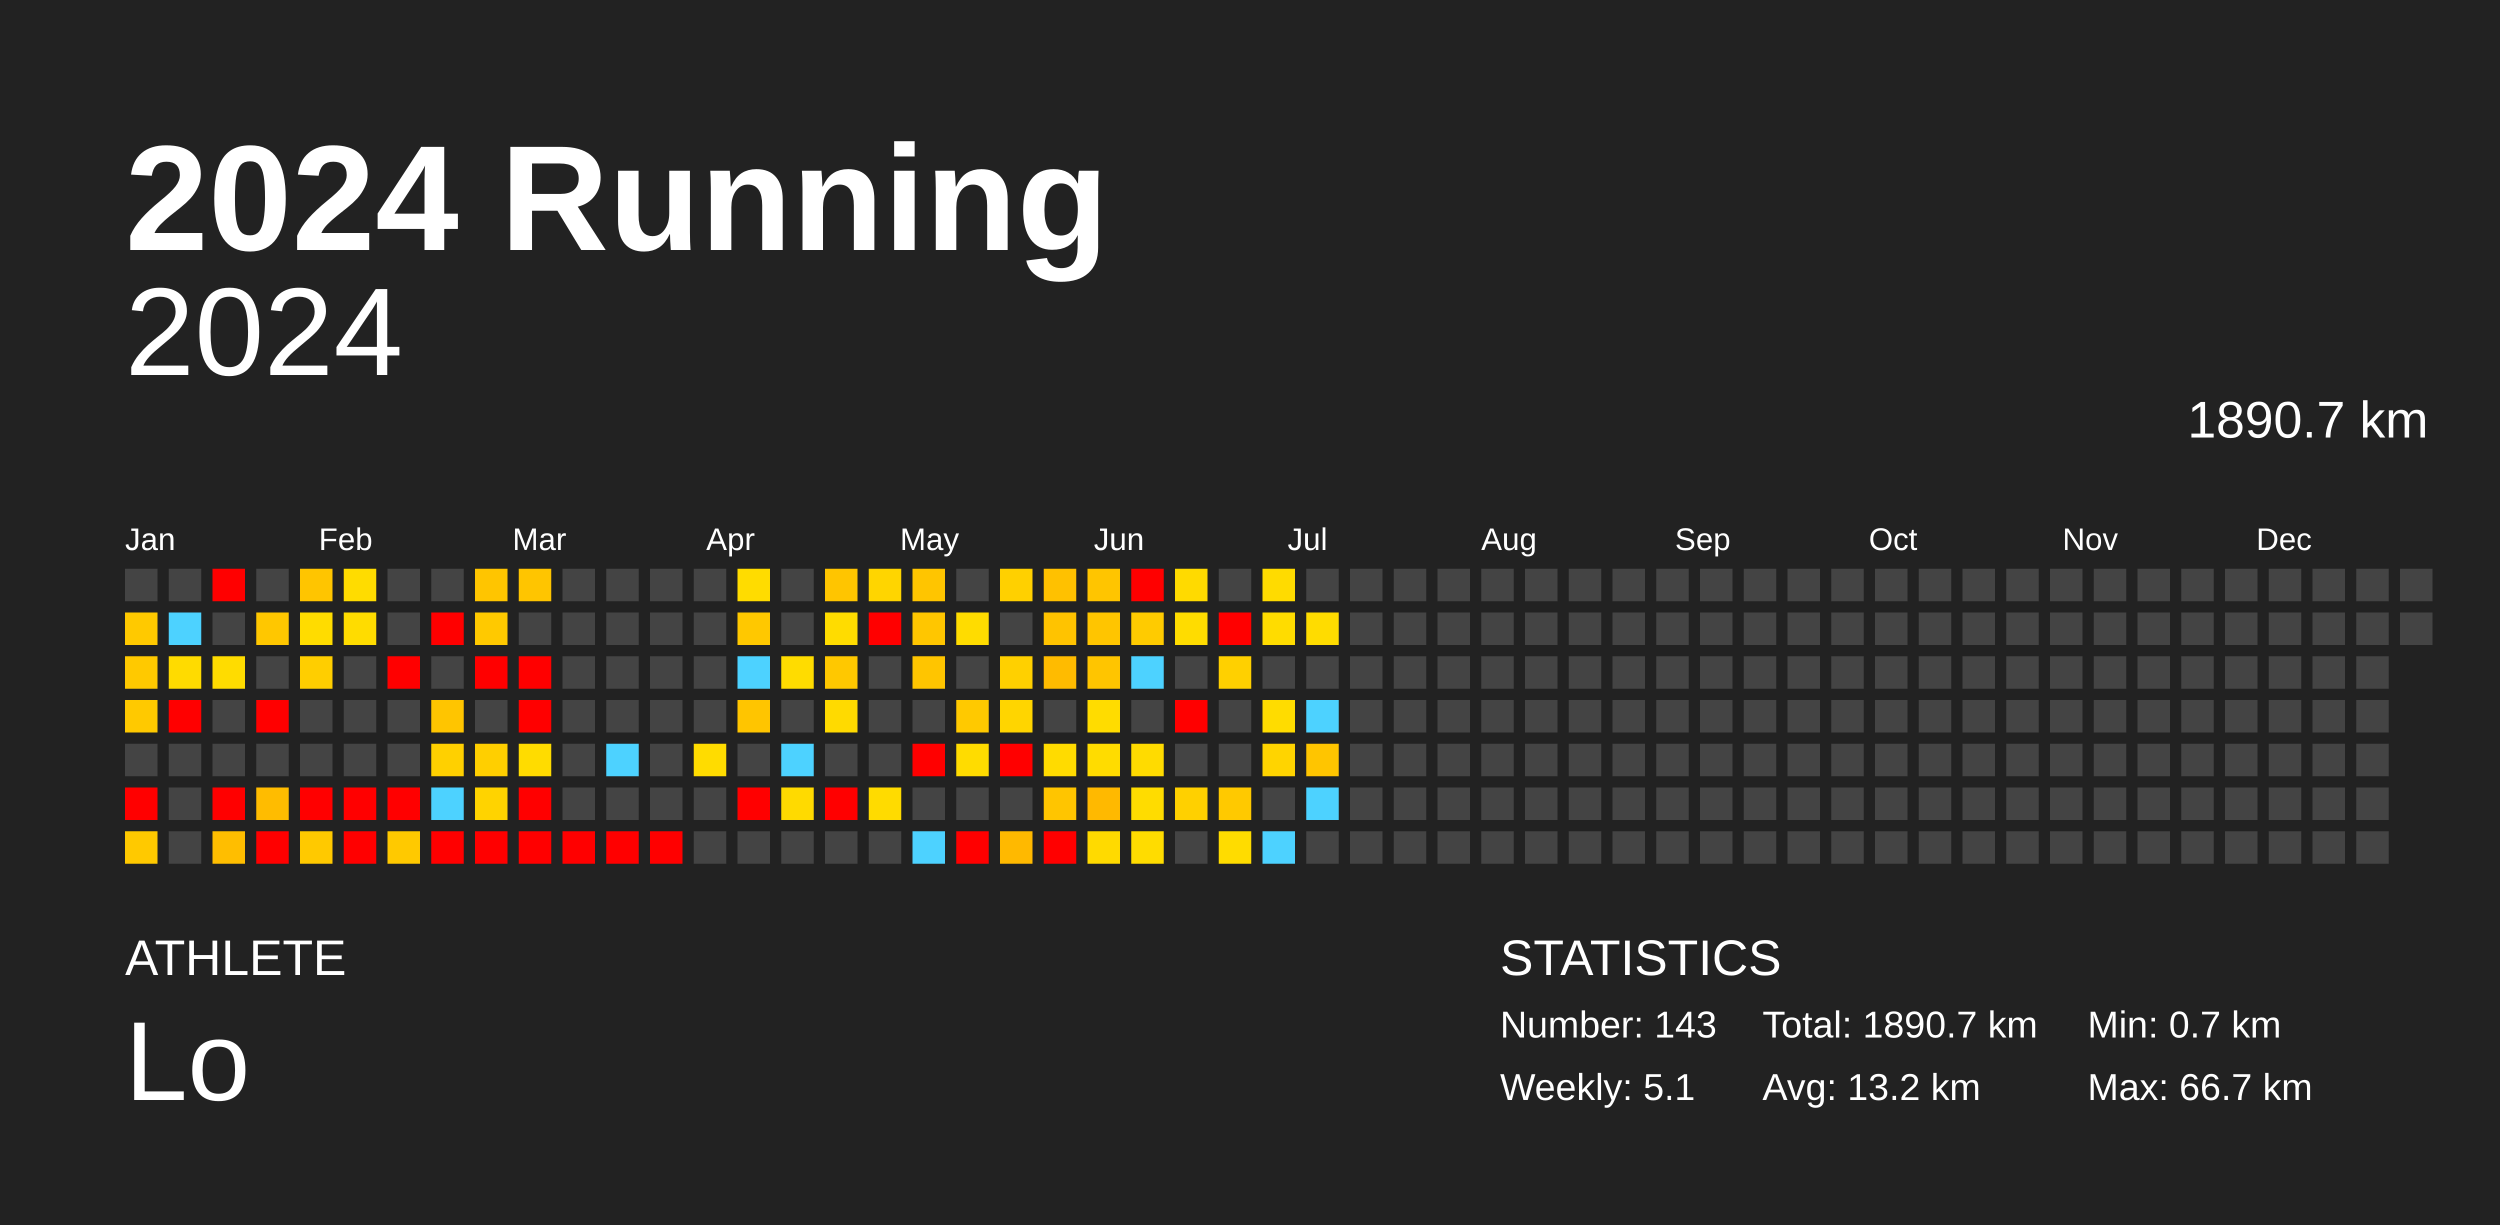
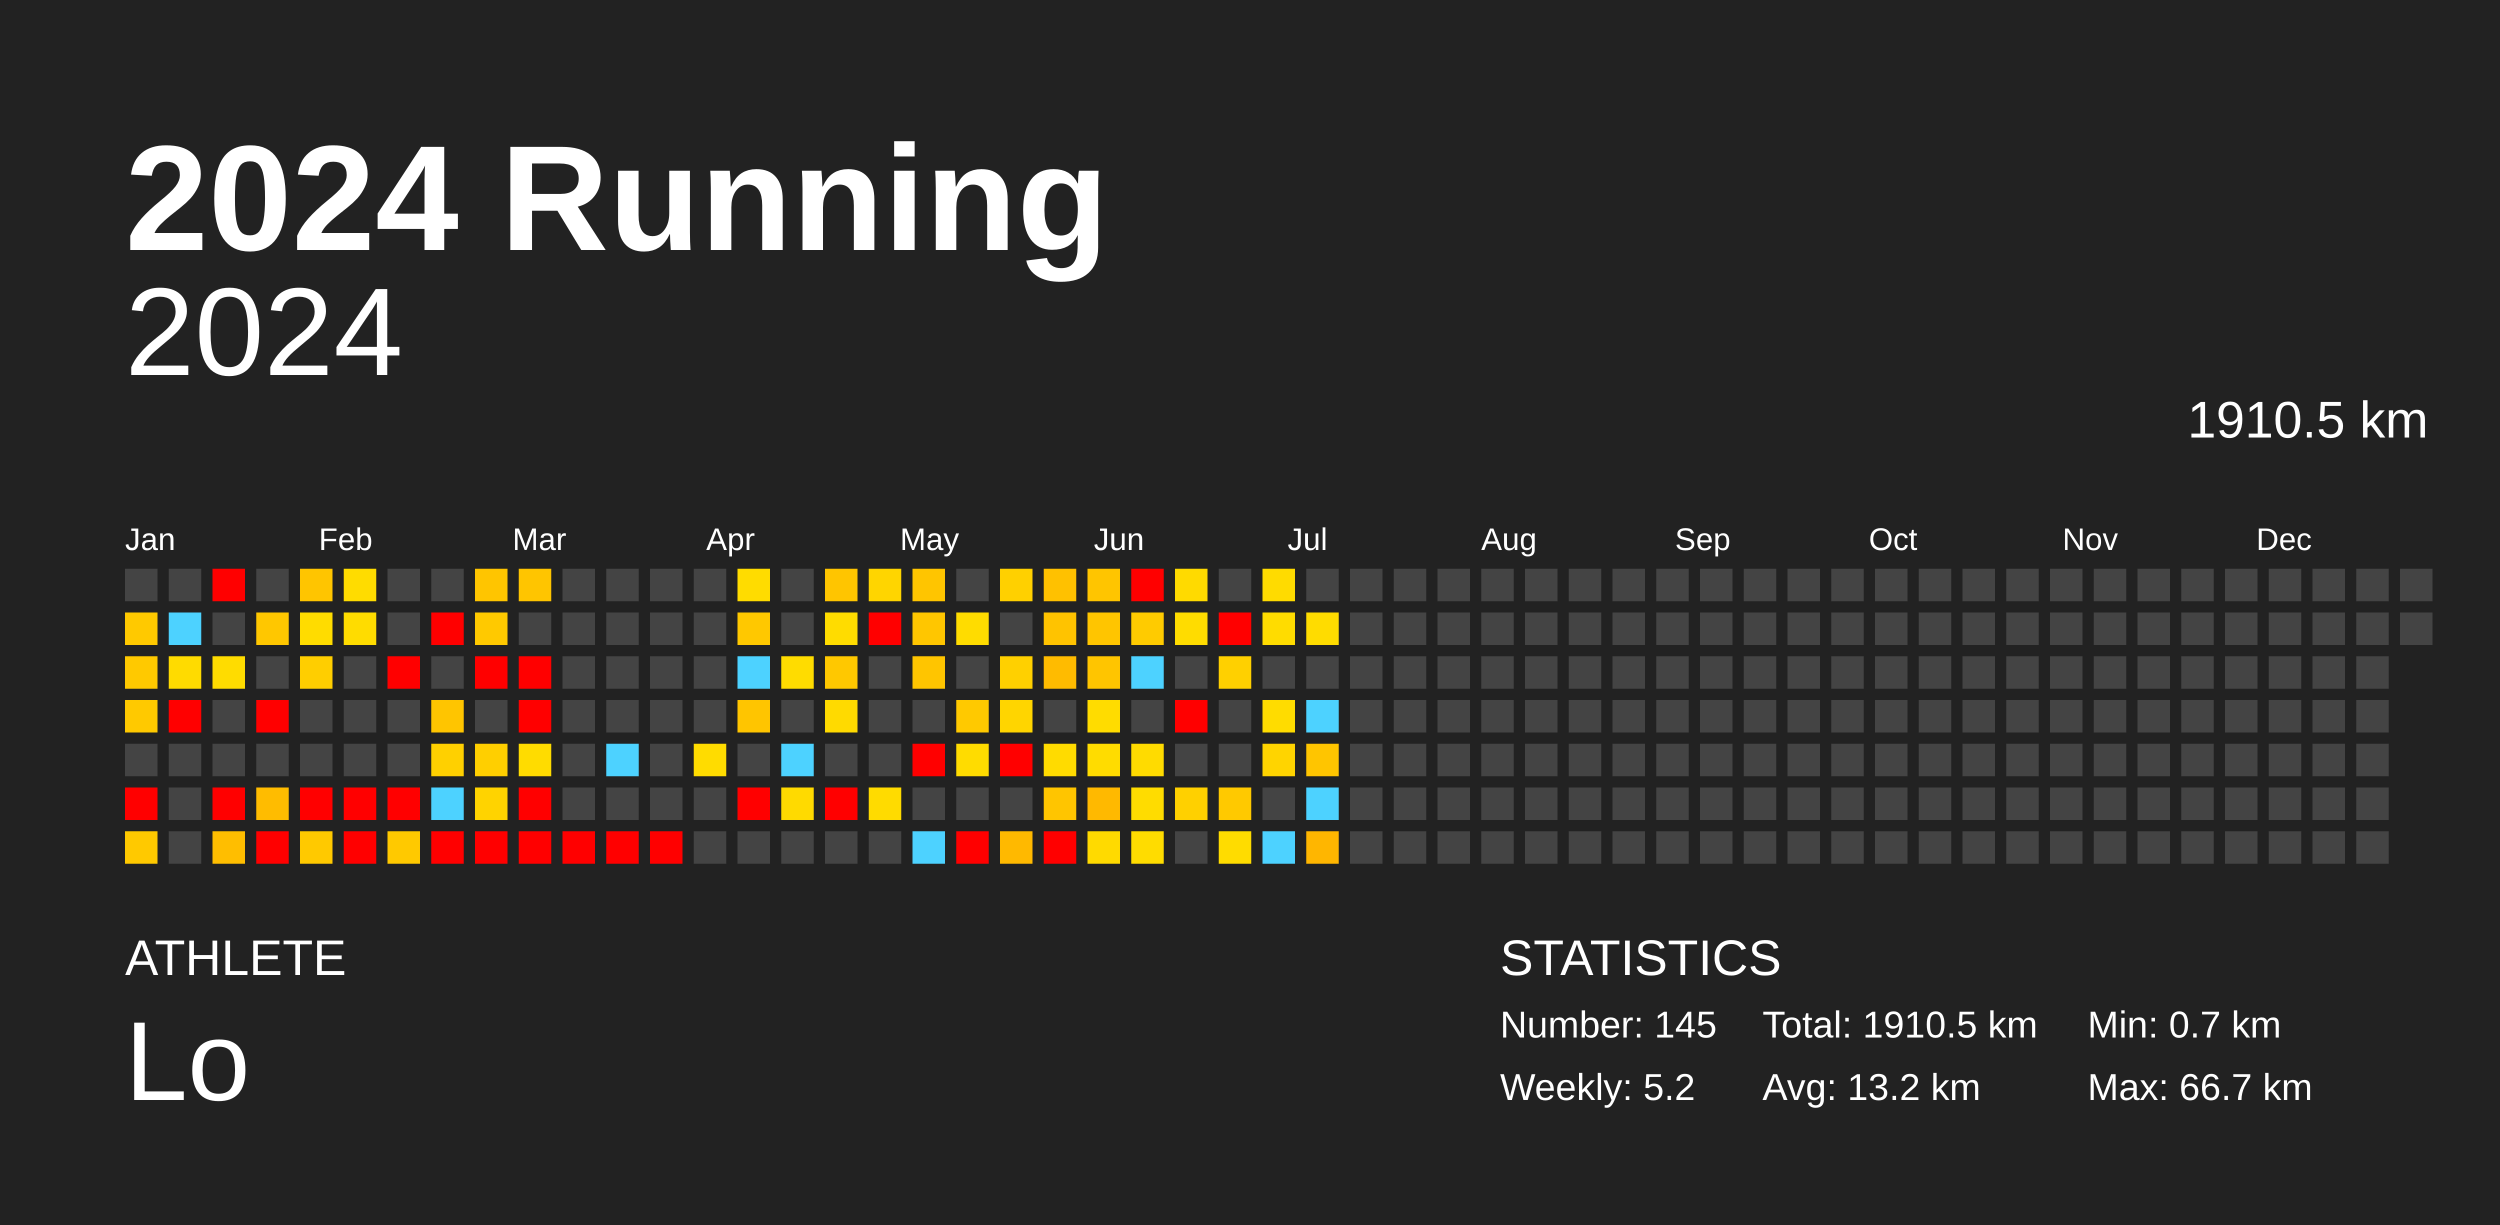
<svg xmlns="http://www.w3.org/2000/svg" baseProfile="full" height="98mm" version="1.1" viewBox="0,0,200,98" width="200mm">
  <defs />
  <rect fill="#222222" height="98" width="200" x="0" y="0" />
  <text fill="#FFFFFF" style="font-size:12px; font-family:Arial; font-weight:bold;" x="10" y="20">2024 Running</text>
  <text fill="#FFFFFF" style="font-size:4px; font-family:Arial" x="10" y="78">ATHLETE</text>
  <text fill="#FFFFFF" style="font-size:9px; font-family:Arial" x="10" y="88">Lo</text>
  <text fill="#FFFFFF" style="font-size:4px; font-family:Arial" x="120" y="78">STATISTICS</text>
-   <text fill="#FFFFFF" style="font-size:3px; font-family:Arial" x="120" y="83">Number: 143</text>
-   <text fill="#FFFFFF" style="font-size:3px; font-family:Arial" x="120" y="88">Weekly: 5.1</text>
-   <text fill="#FFFFFF" style="font-size:3px; font-family:Arial" x="141" y="83">Total: 1890.7 km</text>
+   <text fill="#FFFFFF" style="font-size:3px; font-family:Arial" x="120" y="83">Number: 145</text>
+   <text fill="#FFFFFF" style="font-size:3px; font-family:Arial" x="120" y="88">Weekly: 5.2</text>
+   <text fill="#FFFFFF" style="font-size:3px; font-family:Arial" x="141" y="83">Total: 1910.5 km</text>
  <text fill="#FFFFFF" style="font-size:3px; font-family:Arial" x="141" y="88">Avg: 13.2 km</text>
  <text fill="#FFFFFF" style="font-size:3px; font-family:Arial" x="167" y="83">Min: 0.7 km</text>
  <text fill="#FFFFFF" style="font-size:3px; font-family:Arial" x="167" y="88">Max: 66.7 km</text>
  <text alignment-baseline="hanging" fill="#FFFFFF" style="font-size:10.0px; font-family:Arial;" x="10" y="30">2024</text>
-   <text alignment-baseline="hanging" fill="#FFFFFF" style="font-size:4.125px; font-family:Arial;" x="175" y="35">1890.7 km</text>
+   <text alignment-baseline="hanging" fill="#FFFFFF" style="font-size:4.125px; font-family:Arial;" x="175" y="35">1910.5 km</text>
  <text fill="#FFFFFF" style="font-size:2.5px; font-family:Arial" x="10.0" y="44">Jan</text>
  <text fill="#FFFFFF" style="font-size:2.5px; font-family:Arial" x="25.5" y="44">Feb</text>
  <text fill="#FFFFFF" style="font-size:2.5px; font-family:Arial" x="41.0" y="44">Mar</text>
  <text fill="#FFFFFF" style="font-size:2.5px; font-family:Arial" x="56.5" y="44">Apr</text>
  <text fill="#FFFFFF" style="font-size:2.5px; font-family:Arial" x="72.0" y="44">May</text>
  <text fill="#FFFFFF" style="font-size:2.5px; font-family:Arial" x="87.5" y="44">Jun</text>
  <text fill="#FFFFFF" style="font-size:2.5px; font-family:Arial" x="103.0" y="44">Jul</text>
  <text fill="#FFFFFF" style="font-size:2.5px; font-family:Arial" x="118.5" y="44">Aug</text>
  <text fill="#FFFFFF" style="font-size:2.5px; font-family:Arial" x="134.0" y="44">Sep</text>
  <text fill="#FFFFFF" style="font-size:2.5px; font-family:Arial" x="149.5" y="44">Oct</text>
  <text fill="#FFFFFF" style="font-size:2.5px; font-family:Arial" x="165.0" y="44">Nov</text>
  <text fill="#FFFFFF" style="font-size:2.5px; font-family:Arial" x="180.5" y="44">Dec</text>
  <rect fill="#444444" height="2.6" width="2.6" x="10.0" y="45.5" />
  <rect fill="#ffc900" height="2.6" width="2.6" x="10.0" y="49.0" />
  <rect fill="#ffc900" height="2.6" width="2.6" x="10.0" y="52.5" />
  <rect fill="#ffc900" height="2.6" width="2.6" x="10.0" y="56.0" />
  <rect fill="#444444" height="2.6" width="2.6" x="10.0" y="59.5" />
  <rect fill="red" height="2.6" width="2.6" x="10.0" y="63.0" />
  <rect fill="#ffc900" height="2.6" width="2.6" x="10.0" y="66.5" />
  <rect fill="#444444" height="2.6" width="2.6" x="13.5" y="45.5" />
  <rect fill="#4dd2ff" height="2.6" width="2.6" x="13.5" y="49.0" />
  <rect fill="#ffdb00" height="2.6" width="2.6" x="13.5" y="52.5" />
  <rect fill="red" height="2.6" width="2.6" x="13.5" y="56.0" />
  <rect fill="#444444" height="2.6" width="2.6" x="13.5" y="59.5" />
  <rect fill="#444444" height="2.6" width="2.6" x="13.5" y="63.0" />
  <rect fill="#444444" height="2.6" width="2.6" x="13.5" y="66.5" />
  <rect fill="red" height="2.6" width="2.6" x="17.0" y="45.5" />
  <rect fill="#444444" height="2.6" width="2.6" x="17.0" y="49.0" />
  <rect fill="#ffdc00" height="2.6" width="2.6" x="17.0" y="52.5" />
  <rect fill="#444444" height="2.6" width="2.6" x="17.0" y="56.0" />
  <rect fill="#444444" height="2.6" width="2.6" x="17.0" y="59.5" />
  <rect fill="red" height="2.6" width="2.6" x="17.0" y="63.0" />
  <rect fill="#ffbe00" height="2.6" width="2.6" x="17.0" y="66.5" />
  <rect fill="#444444" height="2.6" width="2.6" x="20.5" y="45.5" />
  <rect fill="#ffc700" height="2.6" width="2.6" x="20.5" y="49.0" />
  <rect fill="#444444" height="2.6" width="2.6" x="20.5" y="52.5" />
  <rect fill="red" height="2.6" width="2.6" x="20.5" y="56.0" />
  <rect fill="#444444" height="2.6" width="2.6" x="20.5" y="59.5" />
  <rect fill="#ffbc00" height="2.6" width="2.6" x="20.5" y="63.0" />
  <rect fill="red" height="2.6" width="2.6" x="20.5" y="66.5" />
  <rect fill="#ffc500" height="2.6" width="2.6" x="24.0" y="45.5" />
  <rect fill="#ffdc00" height="2.6" width="2.6" x="24.0" y="49.0" />
  <rect fill="#ffce00" height="2.6" width="2.6" x="24.0" y="52.5" />
  <rect fill="#444444" height="2.6" width="2.6" x="24.0" y="56.0" />
  <rect fill="#444444" height="2.6" width="2.6" x="24.0" y="59.5" />
  <rect fill="red" height="2.6" width="2.6" x="24.0" y="63.0" />
  <rect fill="#ffc900" height="2.6" width="2.6" x="24.0" y="66.5" />
  <rect fill="#ffdc00" height="2.6" width="2.6" x="27.5" y="45.5" />
  <rect fill="#ffdc00" height="2.6" width="2.6" x="27.5" y="49.0" />
  <rect fill="#444444" height="2.6" width="2.6" x="27.5" y="52.5" />
  <rect fill="#444444" height="2.6" width="2.6" x="27.5" y="56.0" />
  <rect fill="#444444" height="2.6" width="2.6" x="27.5" y="59.5" />
  <rect fill="red" height="2.6" width="2.6" x="27.5" y="63.0" />
  <rect fill="red" height="2.6" width="2.6" x="27.5" y="66.5" />
  <rect fill="#444444" height="2.6" width="2.6" x="31.0" y="45.5" />
  <rect fill="#444444" height="2.6" width="2.6" x="31.0" y="49.0" />
  <rect fill="red" height="2.6" width="2.6" x="31.0" y="52.5" />
  <rect fill="#444444" height="2.6" width="2.6" x="31.0" y="56.0" />
  <rect fill="#444444" height="2.6" width="2.6" x="31.0" y="59.5" />
  <rect fill="red" height="2.6" width="2.6" x="31.0" y="63.0" />
  <rect fill="#ffc900" height="2.6" width="2.6" x="31.0" y="66.5" />
  <rect fill="#444444" height="2.6" width="2.6" x="34.5" y="45.5" />
  <rect fill="red" height="2.6" width="2.6" x="34.5" y="49.0" />
  <rect fill="#444444" height="2.6" width="2.6" x="34.5" y="52.5" />
  <rect fill="#ffc500" height="2.6" width="2.6" x="34.5" y="56.0" />
  <rect fill="#ffd000" height="2.6" width="2.6" x="34.5" y="59.5" />
  <rect fill="#4dd2ff" height="2.6" width="2.6" x="34.5" y="63.0" />
  <rect fill="red" height="2.6" width="2.6" x="34.5" y="66.5" />
  <rect fill="#ffc500" height="2.6" width="2.6" x="38.0" y="45.5" />
  <rect fill="#ffc900" height="2.6" width="2.6" x="38.0" y="49.0" />
  <rect fill="red" height="2.6" width="2.6" x="38.0" y="52.5" />
  <rect fill="#444444" height="2.6" width="2.6" x="38.0" y="56.0" />
  <rect fill="#ffcf00" height="2.6" width="2.6" x="38.0" y="59.5" />
  <rect fill="#ffd300" height="2.6" width="2.6" x="38.0" y="63.0" />
  <rect fill="red" height="2.6" width="2.6" x="38.0" y="66.5" />
  <rect fill="#ffc500" height="2.6" width="2.6" x="41.5" y="45.5" />
  <rect fill="#444444" height="2.6" width="2.6" x="41.5" y="49.0" />
  <rect fill="red" height="2.6" width="2.6" x="41.5" y="52.5" />
  <rect fill="red" height="2.6" width="2.6" x="41.5" y="56.0" />
  <rect fill="#ffdc00" height="2.6" width="2.6" x="41.5" y="59.5" />
  <rect fill="red" height="2.6" width="2.6" x="41.5" y="63.0" />
  <rect fill="red" height="2.6" width="2.6" x="41.5" y="66.5" />
  <rect fill="#444444" height="2.6" width="2.6" x="45.0" y="45.5" />
  <rect fill="#444444" height="2.6" width="2.6" x="45.0" y="49.0" />
  <rect fill="#444444" height="2.6" width="2.6" x="45.0" y="52.5" />
  <rect fill="#444444" height="2.6" width="2.6" x="45.0" y="56.0" />
  <rect fill="#444444" height="2.6" width="2.6" x="45.0" y="59.5" />
  <rect fill="#444444" height="2.6" width="2.6" x="45.0" y="63.0" />
  <rect fill="red" height="2.6" width="2.6" x="45.0" y="66.5" />
  <rect fill="#444444" height="2.6" width="2.6" x="48.5" y="45.5" />
  <rect fill="#444444" height="2.6" width="2.6" x="48.5" y="49.0" />
  <rect fill="#444444" height="2.6" width="2.6" x="48.5" y="52.5" />
  <rect fill="#444444" height="2.6" width="2.6" x="48.5" y="56.0" />
  <rect fill="#4dd2ff" height="2.6" width="2.6" x="48.5" y="59.5" />
  <rect fill="#444444" height="2.6" width="2.6" x="48.5" y="63.0" />
  <rect fill="red" height="2.6" width="2.6" x="48.5" y="66.5" />
  <rect fill="#444444" height="2.6" width="2.6" x="52.0" y="45.5" />
  <rect fill="#444444" height="2.6" width="2.6" x="52.0" y="49.0" />
  <rect fill="#444444" height="2.6" width="2.6" x="52.0" y="52.5" />
  <rect fill="#444444" height="2.6" width="2.6" x="52.0" y="56.0" />
  <rect fill="#444444" height="2.6" width="2.6" x="52.0" y="59.5" />
  <rect fill="#444444" height="2.6" width="2.6" x="52.0" y="63.0" />
  <rect fill="red" height="2.6" width="2.6" x="52.0" y="66.5" />
  <rect fill="#444444" height="2.6" width="2.6" x="55.5" y="45.5" />
  <rect fill="#444444" height="2.6" width="2.6" x="55.5" y="49.0" />
  <rect fill="#444444" height="2.6" width="2.6" x="55.5" y="52.5" />
  <rect fill="#444444" height="2.6" width="2.6" x="55.5" y="56.0" />
  <rect fill="#ffdc00" height="2.6" width="2.6" x="55.5" y="59.5" />
  <rect fill="#444444" height="2.6" width="2.6" x="55.5" y="63.0" />
  <rect fill="#444444" height="2.6" width="2.6" x="55.5" y="66.5" />
  <rect fill="#ffdc00" height="2.6" width="2.6" x="59.0" y="45.5" />
  <rect fill="#ffc800" height="2.6" width="2.6" x="59.0" y="49.0" />
  <rect fill="#4dd2ff" height="2.6" width="2.6" x="59.0" y="52.5" />
  <rect fill="#ffc500" height="2.6" width="2.6" x="59.0" y="56.0" />
  <rect fill="#444444" height="2.6" width="2.6" x="59.0" y="59.5" />
  <rect fill="red" height="2.6" width="2.6" x="59.0" y="63.0" />
  <rect fill="#444444" height="2.6" width="2.6" x="59.0" y="66.5" />
  <rect fill="#444444" height="2.6" width="2.6" x="62.5" y="45.5" />
  <rect fill="#444444" height="2.6" width="2.6" x="62.5" y="49.0" />
  <rect fill="#ffdc00" height="2.6" width="2.6" x="62.5" y="52.5" />
  <rect fill="#444444" height="2.6" width="2.6" x="62.5" y="56.0" />
  <rect fill="#4dd2ff" height="2.6" width="2.6" x="62.5" y="59.5" />
  <rect fill="#ffda00" height="2.6" width="2.6" x="62.5" y="63.0" />
  <rect fill="#444444" height="2.6" width="2.6" x="62.5" y="66.5" />
  <rect fill="#ffc500" height="2.6" width="2.6" x="66.0" y="45.5" />
  <rect fill="#ffdc00" height="2.6" width="2.6" x="66.0" y="49.0" />
  <rect fill="#ffc800" height="2.6" width="2.6" x="66.0" y="52.5" />
  <rect fill="#ffda00" height="2.6" width="2.6" x="66.0" y="56.0" />
  <rect fill="#444444" height="2.6" width="2.6" x="66.0" y="59.5" />
  <rect fill="red" height="2.6" width="2.6" x="66.0" y="63.0" />
  <rect fill="#444444" height="2.6" width="2.6" x="66.0" y="66.5" />
  <rect fill="#ffd500" height="2.6" width="2.6" x="69.5" y="45.5" />
  <rect fill="red" height="2.6" width="2.6" x="69.5" y="49.0" />
  <rect fill="#444444" height="2.6" width="2.6" x="69.5" y="52.5" />
  <rect fill="#444444" height="2.6" width="2.6" x="69.5" y="56.0" />
  <rect fill="#444444" height="2.6" width="2.6" x="69.5" y="59.5" />
  <rect fill="#ffdb00" height="2.6" width="2.6" x="69.5" y="63.0" />
  <rect fill="#444444" height="2.6" width="2.6" x="69.5" y="66.5" />
  <rect fill="#ffc500" height="2.6" width="2.6" x="73.0" y="45.5" />
  <rect fill="#ffc600" height="2.6" width="2.6" x="73.0" y="49.0" />
  <rect fill="#ffc500" height="2.6" width="2.6" x="73.0" y="52.5" />
  <rect fill="#444444" height="2.6" width="2.6" x="73.0" y="56.0" />
  <rect fill="red" height="2.6" width="2.6" x="73.0" y="59.5" />
  <rect fill="#444444" height="2.6" width="2.6" x="73.0" y="63.0" />
  <rect fill="#4dd2ff" height="2.6" width="2.6" x="73.0" y="66.5" />
  <rect fill="#444444" height="2.6" width="2.6" x="76.5" y="45.5" />
  <rect fill="#ffdc00" height="2.6" width="2.6" x="76.5" y="49.0" />
  <rect fill="#444444" height="2.6" width="2.6" x="76.5" y="52.5" />
  <rect fill="#ffc900" height="2.6" width="2.6" x="76.5" y="56.0" />
  <rect fill="#ffdc00" height="2.6" width="2.6" x="76.5" y="59.5" />
  <rect fill="#444444" height="2.6" width="2.6" x="76.5" y="63.0" />
  <rect fill="red" height="2.6" width="2.6" x="76.5" y="66.5" />
  <rect fill="#ffd000" height="2.6" width="2.6" x="80.0" y="45.5" />
  <rect fill="#444444" height="2.6" width="2.6" x="80.0" y="49.0" />
  <rect fill="#ffd000" height="2.6" width="2.6" x="80.0" y="52.5" />
  <rect fill="#ffd500" height="2.6" width="2.6" x="80.0" y="56.0" />
  <rect fill="red" height="2.6" width="2.6" x="80.0" y="59.5" />
  <rect fill="#444444" height="2.6" width="2.6" x="80.0" y="63.0" />
  <rect fill="#ffb900" height="2.6" width="2.6" x="80.0" y="66.5" />
  <rect fill="#ffc100" height="2.6" width="2.6" x="83.5" y="45.5" />
  <rect fill="#ffc300" height="2.6" width="2.6" x="83.5" y="49.0" />
  <rect fill="#ffbb00" height="2.6" width="2.6" x="83.5" y="52.5" />
  <rect fill="#444444" height="2.6" width="2.6" x="83.5" y="56.0" />
  <rect fill="#ffdb00" height="2.6" width="2.6" x="83.5" y="59.5" />
  <rect fill="#ffc500" height="2.6" width="2.6" x="83.5" y="63.0" />
  <rect fill="red" height="2.6" width="2.6" x="83.5" y="66.5" />
  <rect fill="#ffc500" height="2.6" width="2.6" x="87.0" y="45.5" />
  <rect fill="#ffc500" height="2.6" width="2.6" x="87.0" y="49.0" />
  <rect fill="#ffc500" height="2.6" width="2.6" x="87.0" y="52.5" />
  <rect fill="#ffdc00" height="2.6" width="2.6" x="87.0" y="56.0" />
  <rect fill="#ffdc00" height="2.6" width="2.6" x="87.0" y="59.5" />
  <rect fill="#ffb900" height="2.6" width="2.6" x="87.0" y="63.0" />
  <rect fill="#ffda00" height="2.6" width="2.6" x="87.0" y="66.5" />
  <rect fill="red" height="2.6" width="2.6" x="90.5" y="45.5" />
  <rect fill="#ffcb00" height="2.6" width="2.6" x="90.5" y="49.0" />
  <rect fill="#4dd2ff" height="2.6" width="2.6" x="90.5" y="52.5" />
  <rect fill="#444444" height="2.6" width="2.6" x="90.5" y="56.0" />
  <rect fill="#ffdb00" height="2.6" width="2.6" x="90.5" y="59.5" />
  <rect fill="#ffdc00" height="2.6" width="2.6" x="90.5" y="63.0" />
  <rect fill="#ffdc00" height="2.6" width="2.6" x="90.5" y="66.5" />
  <rect fill="#ffda00" height="2.6" width="2.6" x="94.0" y="45.5" />
  <rect fill="#ffdc00" height="2.6" width="2.6" x="94.0" y="49.0" />
  <rect fill="#444444" height="2.6" width="2.6" x="94.0" y="52.5" />
  <rect fill="red" height="2.6" width="2.6" x="94.0" y="56.0" />
  <rect fill="#444444" height="2.6" width="2.6" x="94.0" y="59.5" />
  <rect fill="#ffd000" height="2.6" width="2.6" x="94.0" y="63.0" />
  <rect fill="#444444" height="2.6" width="2.6" x="94.0" y="66.5" />
  <rect fill="#444444" height="2.6" width="2.6" x="97.5" y="45.5" />
  <rect fill="red" height="2.6" width="2.6" x="97.5" y="49.0" />
  <rect fill="#ffd000" height="2.6" width="2.6" x="97.5" y="52.5" />
  <rect fill="#444444" height="2.6" width="2.6" x="97.5" y="56.0" />
  <rect fill="#444444" height="2.6" width="2.6" x="97.5" y="59.5" />
  <rect fill="#ffc900" height="2.6" width="2.6" x="97.5" y="63.0" />
  <rect fill="#ffdc00" height="2.6" width="2.6" x="97.5" y="66.5" />
  <rect fill="#ffdb00" height="2.6" width="2.6" x="101.0" y="45.5" />
  <rect fill="#ffdc00" height="2.6" width="2.6" x="101.0" y="49.0" />
  <rect fill="#444444" height="2.6" width="2.6" x="101.0" y="52.5" />
  <rect fill="#ffdc00" height="2.6" width="2.6" x="101.0" y="56.0" />
  <rect fill="#ffd400" height="2.6" width="2.6" x="101.0" y="59.5" />
  <rect fill="#444444" height="2.6" width="2.6" x="101.0" y="63.0" />
  <rect fill="#4dd2ff" height="2.6" width="2.6" x="101.0" y="66.5" />
  <rect fill="#444444" height="2.6" width="2.6" x="104.5" y="45.5" />
  <rect fill="#ffdc00" height="2.6" width="2.6" x="104.5" y="49.0" />
  <rect fill="#444444" height="2.6" width="2.6" x="104.5" y="52.5" />
  <rect fill="#4dd2ff" height="2.6" width="2.6" x="104.5" y="56.0" />
  <rect fill="#ffc500" height="2.6" width="2.6" x="104.5" y="59.5" />
  <rect fill="#4dd2ff" height="2.6" width="2.6" x="104.5" y="63.0" />
-   <rect fill="#444444" height="2.6" width="2.6" x="104.5" y="66.5" />
+   <rect fill="#ffb600" height="2.6" width="2.6" x="104.5" y="66.5" />
  <rect fill="#444444" height="2.6" width="2.6" x="108.0" y="45.5" />
  <rect fill="#444444" height="2.6" width="2.6" x="108.0" y="49.0" />
  <rect fill="#444444" height="2.6" width="2.6" x="108.0" y="52.5" />
  <rect fill="#444444" height="2.6" width="2.6" x="108.0" y="56.0" />
  <rect fill="#444444" height="2.6" width="2.6" x="108.0" y="59.5" />
  <rect fill="#444444" height="2.6" width="2.6" x="108.0" y="63.0" />
  <rect fill="#444444" height="2.6" width="2.6" x="108.0" y="66.5" />
  <rect fill="#444444" height="2.6" width="2.6" x="111.5" y="45.5" />
  <rect fill="#444444" height="2.6" width="2.6" x="111.5" y="49.0" />
  <rect fill="#444444" height="2.6" width="2.6" x="111.5" y="52.5" />
  <rect fill="#444444" height="2.6" width="2.6" x="111.5" y="56.0" />
  <rect fill="#444444" height="2.6" width="2.6" x="111.5" y="59.5" />
  <rect fill="#444444" height="2.6" width="2.6" x="111.5" y="63.0" />
  <rect fill="#444444" height="2.6" width="2.6" x="111.5" y="66.5" />
  <rect fill="#444444" height="2.6" width="2.6" x="115.0" y="45.5" />
  <rect fill="#444444" height="2.6" width="2.6" x="115.0" y="49.0" />
  <rect fill="#444444" height="2.6" width="2.6" x="115.0" y="52.5" />
  <rect fill="#444444" height="2.6" width="2.6" x="115.0" y="56.0" />
  <rect fill="#444444" height="2.6" width="2.6" x="115.0" y="59.5" />
  <rect fill="#444444" height="2.6" width="2.6" x="115.0" y="63.0" />
  <rect fill="#444444" height="2.6" width="2.6" x="115.0" y="66.5" />
  <rect fill="#444444" height="2.6" width="2.6" x="118.5" y="45.5" />
  <rect fill="#444444" height="2.6" width="2.6" x="118.5" y="49.0" />
  <rect fill="#444444" height="2.6" width="2.6" x="118.5" y="52.5" />
  <rect fill="#444444" height="2.6" width="2.6" x="118.5" y="56.0" />
  <rect fill="#444444" height="2.6" width="2.6" x="118.5" y="59.5" />
  <rect fill="#444444" height="2.6" width="2.6" x="118.5" y="63.0" />
  <rect fill="#444444" height="2.6" width="2.6" x="118.5" y="66.5" />
  <rect fill="#444444" height="2.6" width="2.6" x="122.0" y="45.5" />
  <rect fill="#444444" height="2.6" width="2.6" x="122.0" y="49.0" />
  <rect fill="#444444" height="2.6" width="2.6" x="122.0" y="52.5" />
  <rect fill="#444444" height="2.6" width="2.6" x="122.0" y="56.0" />
  <rect fill="#444444" height="2.6" width="2.6" x="122.0" y="59.5" />
  <rect fill="#444444" height="2.6" width="2.6" x="122.0" y="63.0" />
  <rect fill="#444444" height="2.6" width="2.6" x="122.0" y="66.5" />
  <rect fill="#444444" height="2.6" width="2.6" x="125.5" y="45.5" />
  <rect fill="#444444" height="2.6" width="2.6" x="125.5" y="49.0" />
  <rect fill="#444444" height="2.6" width="2.6" x="125.5" y="52.5" />
  <rect fill="#444444" height="2.6" width="2.6" x="125.5" y="56.0" />
  <rect fill="#444444" height="2.6" width="2.6" x="125.5" y="59.5" />
  <rect fill="#444444" height="2.6" width="2.6" x="125.5" y="63.0" />
  <rect fill="#444444" height="2.6" width="2.6" x="125.5" y="66.5" />
  <rect fill="#444444" height="2.6" width="2.6" x="129.0" y="45.5" />
  <rect fill="#444444" height="2.6" width="2.6" x="129.0" y="49.0" />
  <rect fill="#444444" height="2.6" width="2.6" x="129.0" y="52.5" />
  <rect fill="#444444" height="2.6" width="2.6" x="129.0" y="56.0" />
  <rect fill="#444444" height="2.6" width="2.6" x="129.0" y="59.5" />
  <rect fill="#444444" height="2.6" width="2.6" x="129.0" y="63.0" />
  <rect fill="#444444" height="2.6" width="2.6" x="129.0" y="66.5" />
  <rect fill="#444444" height="2.6" width="2.6" x="132.5" y="45.5" />
  <rect fill="#444444" height="2.6" width="2.6" x="132.5" y="49.0" />
  <rect fill="#444444" height="2.6" width="2.6" x="132.5" y="52.5" />
  <rect fill="#444444" height="2.6" width="2.6" x="132.5" y="56.0" />
  <rect fill="#444444" height="2.6" width="2.6" x="132.5" y="59.5" />
  <rect fill="#444444" height="2.6" width="2.6" x="132.5" y="63.0" />
  <rect fill="#444444" height="2.6" width="2.6" x="132.5" y="66.5" />
  <rect fill="#444444" height="2.6" width="2.6" x="136.0" y="45.5" />
  <rect fill="#444444" height="2.6" width="2.6" x="136.0" y="49.0" />
  <rect fill="#444444" height="2.6" width="2.6" x="136.0" y="52.5" />
  <rect fill="#444444" height="2.6" width="2.6" x="136.0" y="56.0" />
  <rect fill="#444444" height="2.6" width="2.6" x="136.0" y="59.5" />
  <rect fill="#444444" height="2.6" width="2.6" x="136.0" y="63.0" />
  <rect fill="#444444" height="2.6" width="2.6" x="136.0" y="66.5" />
  <rect fill="#444444" height="2.6" width="2.6" x="139.5" y="45.5" />
  <rect fill="#444444" height="2.6" width="2.6" x="139.5" y="49.0" />
  <rect fill="#444444" height="2.6" width="2.6" x="139.5" y="52.5" />
  <rect fill="#444444" height="2.6" width="2.6" x="139.5" y="56.0" />
  <rect fill="#444444" height="2.6" width="2.6" x="139.5" y="59.5" />
  <rect fill="#444444" height="2.6" width="2.6" x="139.5" y="63.0" />
  <rect fill="#444444" height="2.6" width="2.6" x="139.5" y="66.5" />
  <rect fill="#444444" height="2.6" width="2.6" x="143.0" y="45.5" />
  <rect fill="#444444" height="2.6" width="2.6" x="143.0" y="49.0" />
  <rect fill="#444444" height="2.6" width="2.6" x="143.0" y="52.5" />
  <rect fill="#444444" height="2.6" width="2.6" x="143.0" y="56.0" />
  <rect fill="#444444" height="2.6" width="2.6" x="143.0" y="59.5" />
  <rect fill="#444444" height="2.6" width="2.6" x="143.0" y="63.0" />
  <rect fill="#444444" height="2.6" width="2.6" x="143.0" y="66.5" />
  <rect fill="#444444" height="2.6" width="2.6" x="146.5" y="45.5" />
  <rect fill="#444444" height="2.6" width="2.6" x="146.5" y="49.0" />
  <rect fill="#444444" height="2.6" width="2.6" x="146.5" y="52.5" />
  <rect fill="#444444" height="2.6" width="2.6" x="146.5" y="56.0" />
  <rect fill="#444444" height="2.6" width="2.6" x="146.5" y="59.5" />
  <rect fill="#444444" height="2.6" width="2.6" x="146.5" y="63.0" />
  <rect fill="#444444" height="2.6" width="2.6" x="146.5" y="66.5" />
  <rect fill="#444444" height="2.6" width="2.6" x="150.0" y="45.5" />
  <rect fill="#444444" height="2.6" width="2.6" x="150.0" y="49.0" />
  <rect fill="#444444" height="2.6" width="2.6" x="150.0" y="52.5" />
  <rect fill="#444444" height="2.6" width="2.6" x="150.0" y="56.0" />
  <rect fill="#444444" height="2.6" width="2.6" x="150.0" y="59.5" />
  <rect fill="#444444" height="2.6" width="2.6" x="150.0" y="63.0" />
  <rect fill="#444444" height="2.6" width="2.6" x="150.0" y="66.5" />
  <rect fill="#444444" height="2.6" width="2.6" x="153.5" y="45.5" />
  <rect fill="#444444" height="2.6" width="2.6" x="153.5" y="49.0" />
  <rect fill="#444444" height="2.6" width="2.6" x="153.5" y="52.5" />
  <rect fill="#444444" height="2.6" width="2.6" x="153.5" y="56.0" />
  <rect fill="#444444" height="2.6" width="2.6" x="153.5" y="59.5" />
  <rect fill="#444444" height="2.6" width="2.6" x="153.5" y="63.0" />
  <rect fill="#444444" height="2.6" width="2.6" x="153.5" y="66.5" />
  <rect fill="#444444" height="2.6" width="2.6" x="157.0" y="45.5" />
  <rect fill="#444444" height="2.6" width="2.6" x="157.0" y="49.0" />
  <rect fill="#444444" height="2.6" width="2.6" x="157.0" y="52.5" />
  <rect fill="#444444" height="2.6" width="2.6" x="157.0" y="56.0" />
  <rect fill="#444444" height="2.6" width="2.6" x="157.0" y="59.5" />
  <rect fill="#444444" height="2.6" width="2.6" x="157.0" y="63.0" />
  <rect fill="#444444" height="2.6" width="2.6" x="157.0" y="66.5" />
  <rect fill="#444444" height="2.6" width="2.6" x="160.5" y="45.5" />
  <rect fill="#444444" height="2.6" width="2.6" x="160.5" y="49.0" />
  <rect fill="#444444" height="2.6" width="2.6" x="160.5" y="52.5" />
  <rect fill="#444444" height="2.6" width="2.6" x="160.5" y="56.0" />
  <rect fill="#444444" height="2.6" width="2.6" x="160.5" y="59.5" />
  <rect fill="#444444" height="2.6" width="2.6" x="160.5" y="63.0" />
  <rect fill="#444444" height="2.6" width="2.6" x="160.5" y="66.5" />
  <rect fill="#444444" height="2.6" width="2.6" x="164.0" y="45.5" />
  <rect fill="#444444" height="2.6" width="2.6" x="164.0" y="49.0" />
  <rect fill="#444444" height="2.6" width="2.6" x="164.0" y="52.5" />
  <rect fill="#444444" height="2.6" width="2.6" x="164.0" y="56.0" />
  <rect fill="#444444" height="2.6" width="2.6" x="164.0" y="59.5" />
  <rect fill="#444444" height="2.6" width="2.6" x="164.0" y="63.0" />
  <rect fill="#444444" height="2.6" width="2.6" x="164.0" y="66.5" />
  <rect fill="#444444" height="2.6" width="2.6" x="167.5" y="45.5" />
  <rect fill="#444444" height="2.6" width="2.6" x="167.5" y="49.0" />
  <rect fill="#444444" height="2.6" width="2.6" x="167.5" y="52.5" />
  <rect fill="#444444" height="2.6" width="2.6" x="167.5" y="56.0" />
  <rect fill="#444444" height="2.6" width="2.6" x="167.5" y="59.5" />
  <rect fill="#444444" height="2.6" width="2.6" x="167.5" y="63.0" />
  <rect fill="#444444" height="2.6" width="2.6" x="167.5" y="66.5" />
  <rect fill="#444444" height="2.6" width="2.6" x="171.0" y="45.5" />
  <rect fill="#444444" height="2.6" width="2.6" x="171.0" y="49.0" />
  <rect fill="#444444" height="2.6" width="2.6" x="171.0" y="52.5" />
  <rect fill="#444444" height="2.6" width="2.6" x="171.0" y="56.0" />
  <rect fill="#444444" height="2.6" width="2.6" x="171.0" y="59.5" />
  <rect fill="#444444" height="2.6" width="2.6" x="171.0" y="63.0" />
  <rect fill="#444444" height="2.6" width="2.6" x="171.0" y="66.5" />
  <rect fill="#444444" height="2.6" width="2.6" x="174.5" y="45.5" />
  <rect fill="#444444" height="2.6" width="2.6" x="174.5" y="49.0" />
  <rect fill="#444444" height="2.6" width="2.6" x="174.5" y="52.5" />
  <rect fill="#444444" height="2.6" width="2.6" x="174.5" y="56.0" />
  <rect fill="#444444" height="2.6" width="2.6" x="174.5" y="59.5" />
  <rect fill="#444444" height="2.6" width="2.6" x="174.5" y="63.0" />
  <rect fill="#444444" height="2.6" width="2.6" x="174.5" y="66.5" />
  <rect fill="#444444" height="2.6" width="2.6" x="178.0" y="45.5" />
  <rect fill="#444444" height="2.6" width="2.6" x="178.0" y="49.0" />
  <rect fill="#444444" height="2.6" width="2.6" x="178.0" y="52.5" />
  <rect fill="#444444" height="2.6" width="2.6" x="178.0" y="56.0" />
  <rect fill="#444444" height="2.6" width="2.6" x="178.0" y="59.5" />
  <rect fill="#444444" height="2.6" width="2.6" x="178.0" y="63.0" />
  <rect fill="#444444" height="2.6" width="2.6" x="178.0" y="66.5" />
  <rect fill="#444444" height="2.6" width="2.6" x="181.5" y="45.5" />
  <rect fill="#444444" height="2.6" width="2.6" x="181.5" y="49.0" />
  <rect fill="#444444" height="2.6" width="2.6" x="181.5" y="52.5" />
  <rect fill="#444444" height="2.6" width="2.6" x="181.5" y="56.0" />
  <rect fill="#444444" height="2.6" width="2.6" x="181.5" y="59.5" />
  <rect fill="#444444" height="2.6" width="2.6" x="181.5" y="63.0" />
  <rect fill="#444444" height="2.6" width="2.6" x="181.5" y="66.5" />
  <rect fill="#444444" height="2.6" width="2.6" x="185.0" y="45.5" />
  <rect fill="#444444" height="2.6" width="2.6" x="185.0" y="49.0" />
  <rect fill="#444444" height="2.6" width="2.6" x="185.0" y="52.5" />
  <rect fill="#444444" height="2.6" width="2.6" x="185.0" y="56.0" />
  <rect fill="#444444" height="2.6" width="2.6" x="185.0" y="59.5" />
  <rect fill="#444444" height="2.6" width="2.6" x="185.0" y="63.0" />
  <rect fill="#444444" height="2.6" width="2.6" x="185.0" y="66.5" />
  <rect fill="#444444" height="2.6" width="2.6" x="188.5" y="45.5" />
  <rect fill="#444444" height="2.6" width="2.6" x="188.5" y="49.0" />
  <rect fill="#444444" height="2.6" width="2.6" x="188.5" y="52.5" />
  <rect fill="#444444" height="2.6" width="2.6" x="188.5" y="56.0" />
  <rect fill="#444444" height="2.6" width="2.6" x="188.5" y="59.5" />
  <rect fill="#444444" height="2.6" width="2.6" x="188.5" y="63.0" />
  <rect fill="#444444" height="2.6" width="2.6" x="188.5" y="66.5" />
  <rect fill="#444444" height="2.6" width="2.6" x="192.0" y="45.5" />
  <rect fill="#444444" height="2.6" width="2.6" x="192.0" y="49.0" />
</svg>
